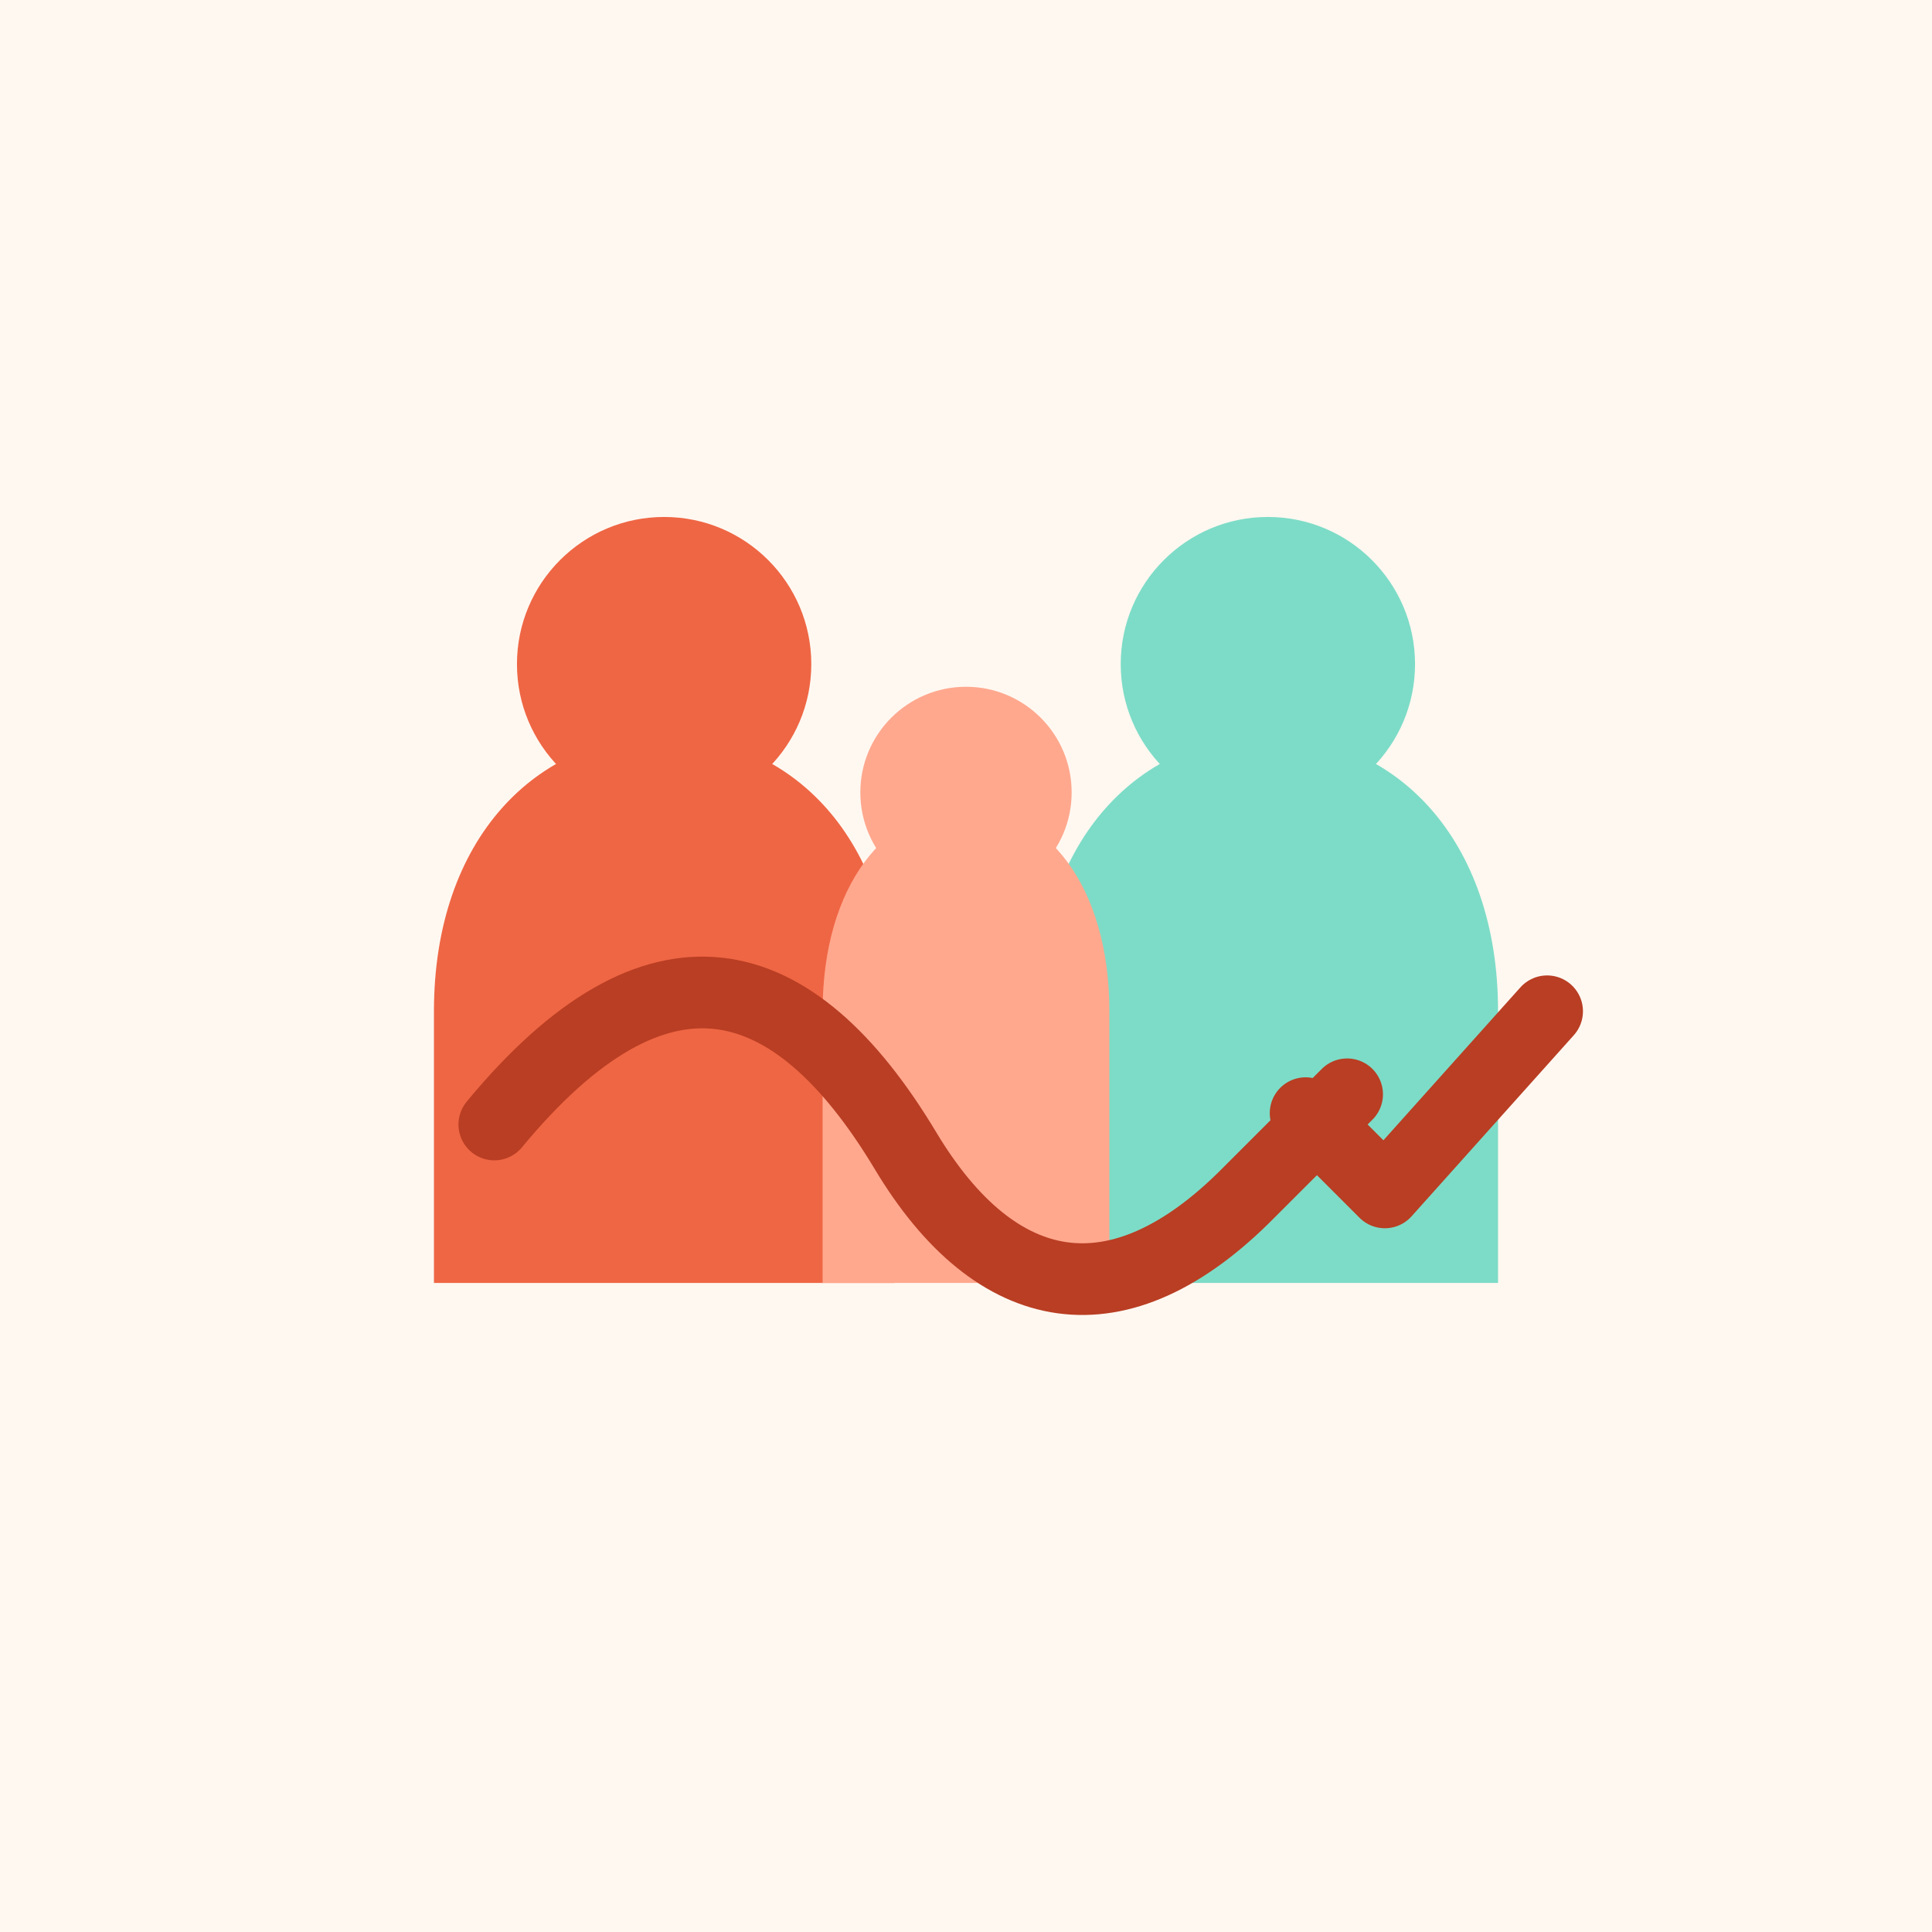
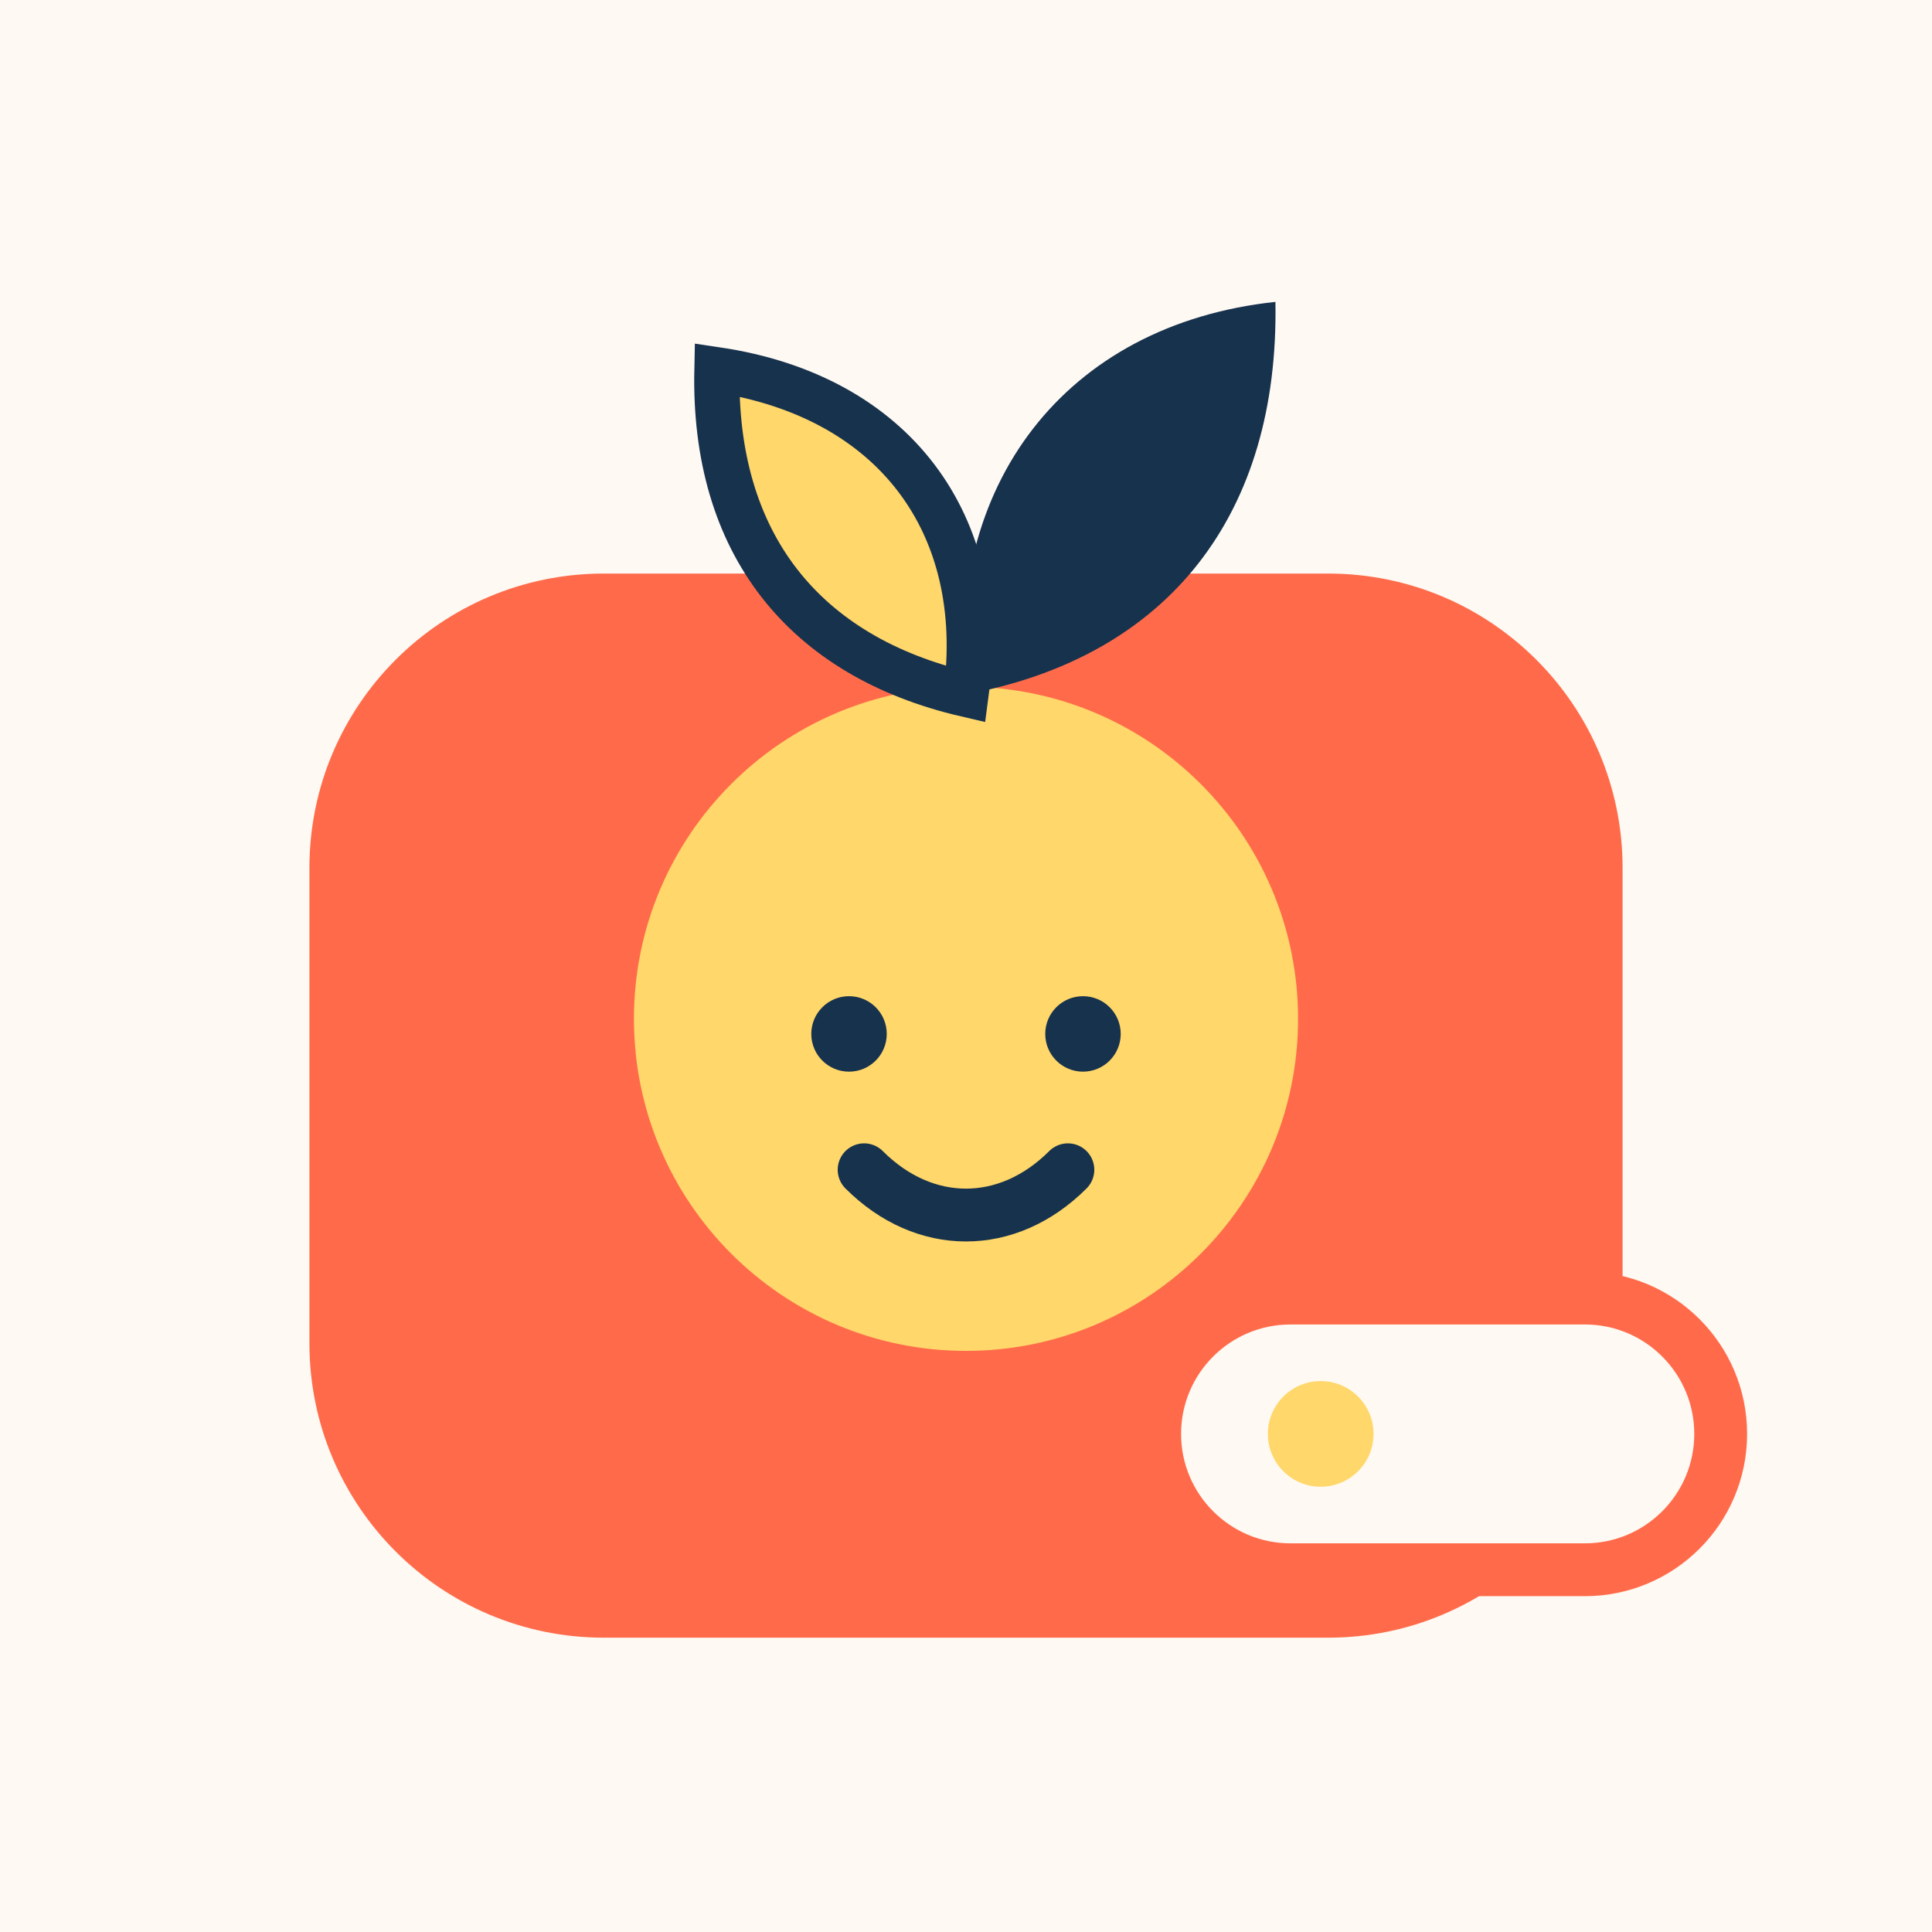
- <svg xmlns="http://www.w3.org/2000/svg" viewBox="0 0 1024 1024" role="img" aria-labelledby="title">
-   <rect width="1024" height="1024" fill="#FFF8F1" />
-   <g transform="translate(142 176)">
-     <circle cx="210" cy="176" r="78" fill="#EF6644" />
-     <path d="M88 504V360c0-92 55-146 122-146s122 54 122 146v144H88Z" fill="#EF6644" />
-     <circle cx="530" cy="176" r="78" fill="#7DDCC7" />
-     <path d="M408 504V360c0-92 55-146 122-146s122 54 122 146v144H408Z" fill="#7DDCC7" />
-     <circle cx="370" cy="244" r="56" fill="#FFA88E" />
-     <path d="M294 504V360c0-67 34-108 76-108s76 41 76 108v144H294Z" fill="#FFA88E" />
-     <path d="M120 420c86-104 158-86 218 14 48 80 113 92 182 22l52-52" fill="none" stroke="#B93E23" stroke-linecap="round" stroke-linejoin="round" stroke-width="38" />
-     <path d="m550 414 42 42 86-96" fill="none" stroke="#B93E23" stroke-linecap="round" stroke-linejoin="round" stroke-width="38" />
-   </g>
+ <svg xmlns="http://www.w3.org/2000/svg" viewBox="0 0 1024 1024" role="img" aria-labelledby="title description">
+   <rect width="1024" height="1024" fill="#FFF9F3" />
+   <rect x="164" y="304" width="696" height="564" rx="156" fill="#FF6B4A" />
+   <circle cx="512" cy="540" r="176" fill="#FFD76A" />
+   <path d="M512 368c-12-110 52-196 164-208 2 112-56 188-164 208Z" fill="#17324D" />
+   <path d="M512 368c12-90-38-158-132-172-2 92 46 152 132 172Z" fill="#FFD76A" stroke="#17324D" stroke-width="24" />
+   <circle cx="450" cy="548" r="20" fill="#17324D" />
+   <circle cx="574" cy="548" r="20" fill="#17324D" />
+   <path d="M458 620c32 32 76 32 108 0" fill="none" stroke="#17324D" stroke-width="28" stroke-linecap="round" />
+   <rect x="612" y="688" width="300" height="144" rx="72" fill="#FFF9F3" stroke="#FF6B4A" stroke-width="28" />
+   <circle cx="700" cy="760" r="28" fill="#FFD76A" />
</svg>
